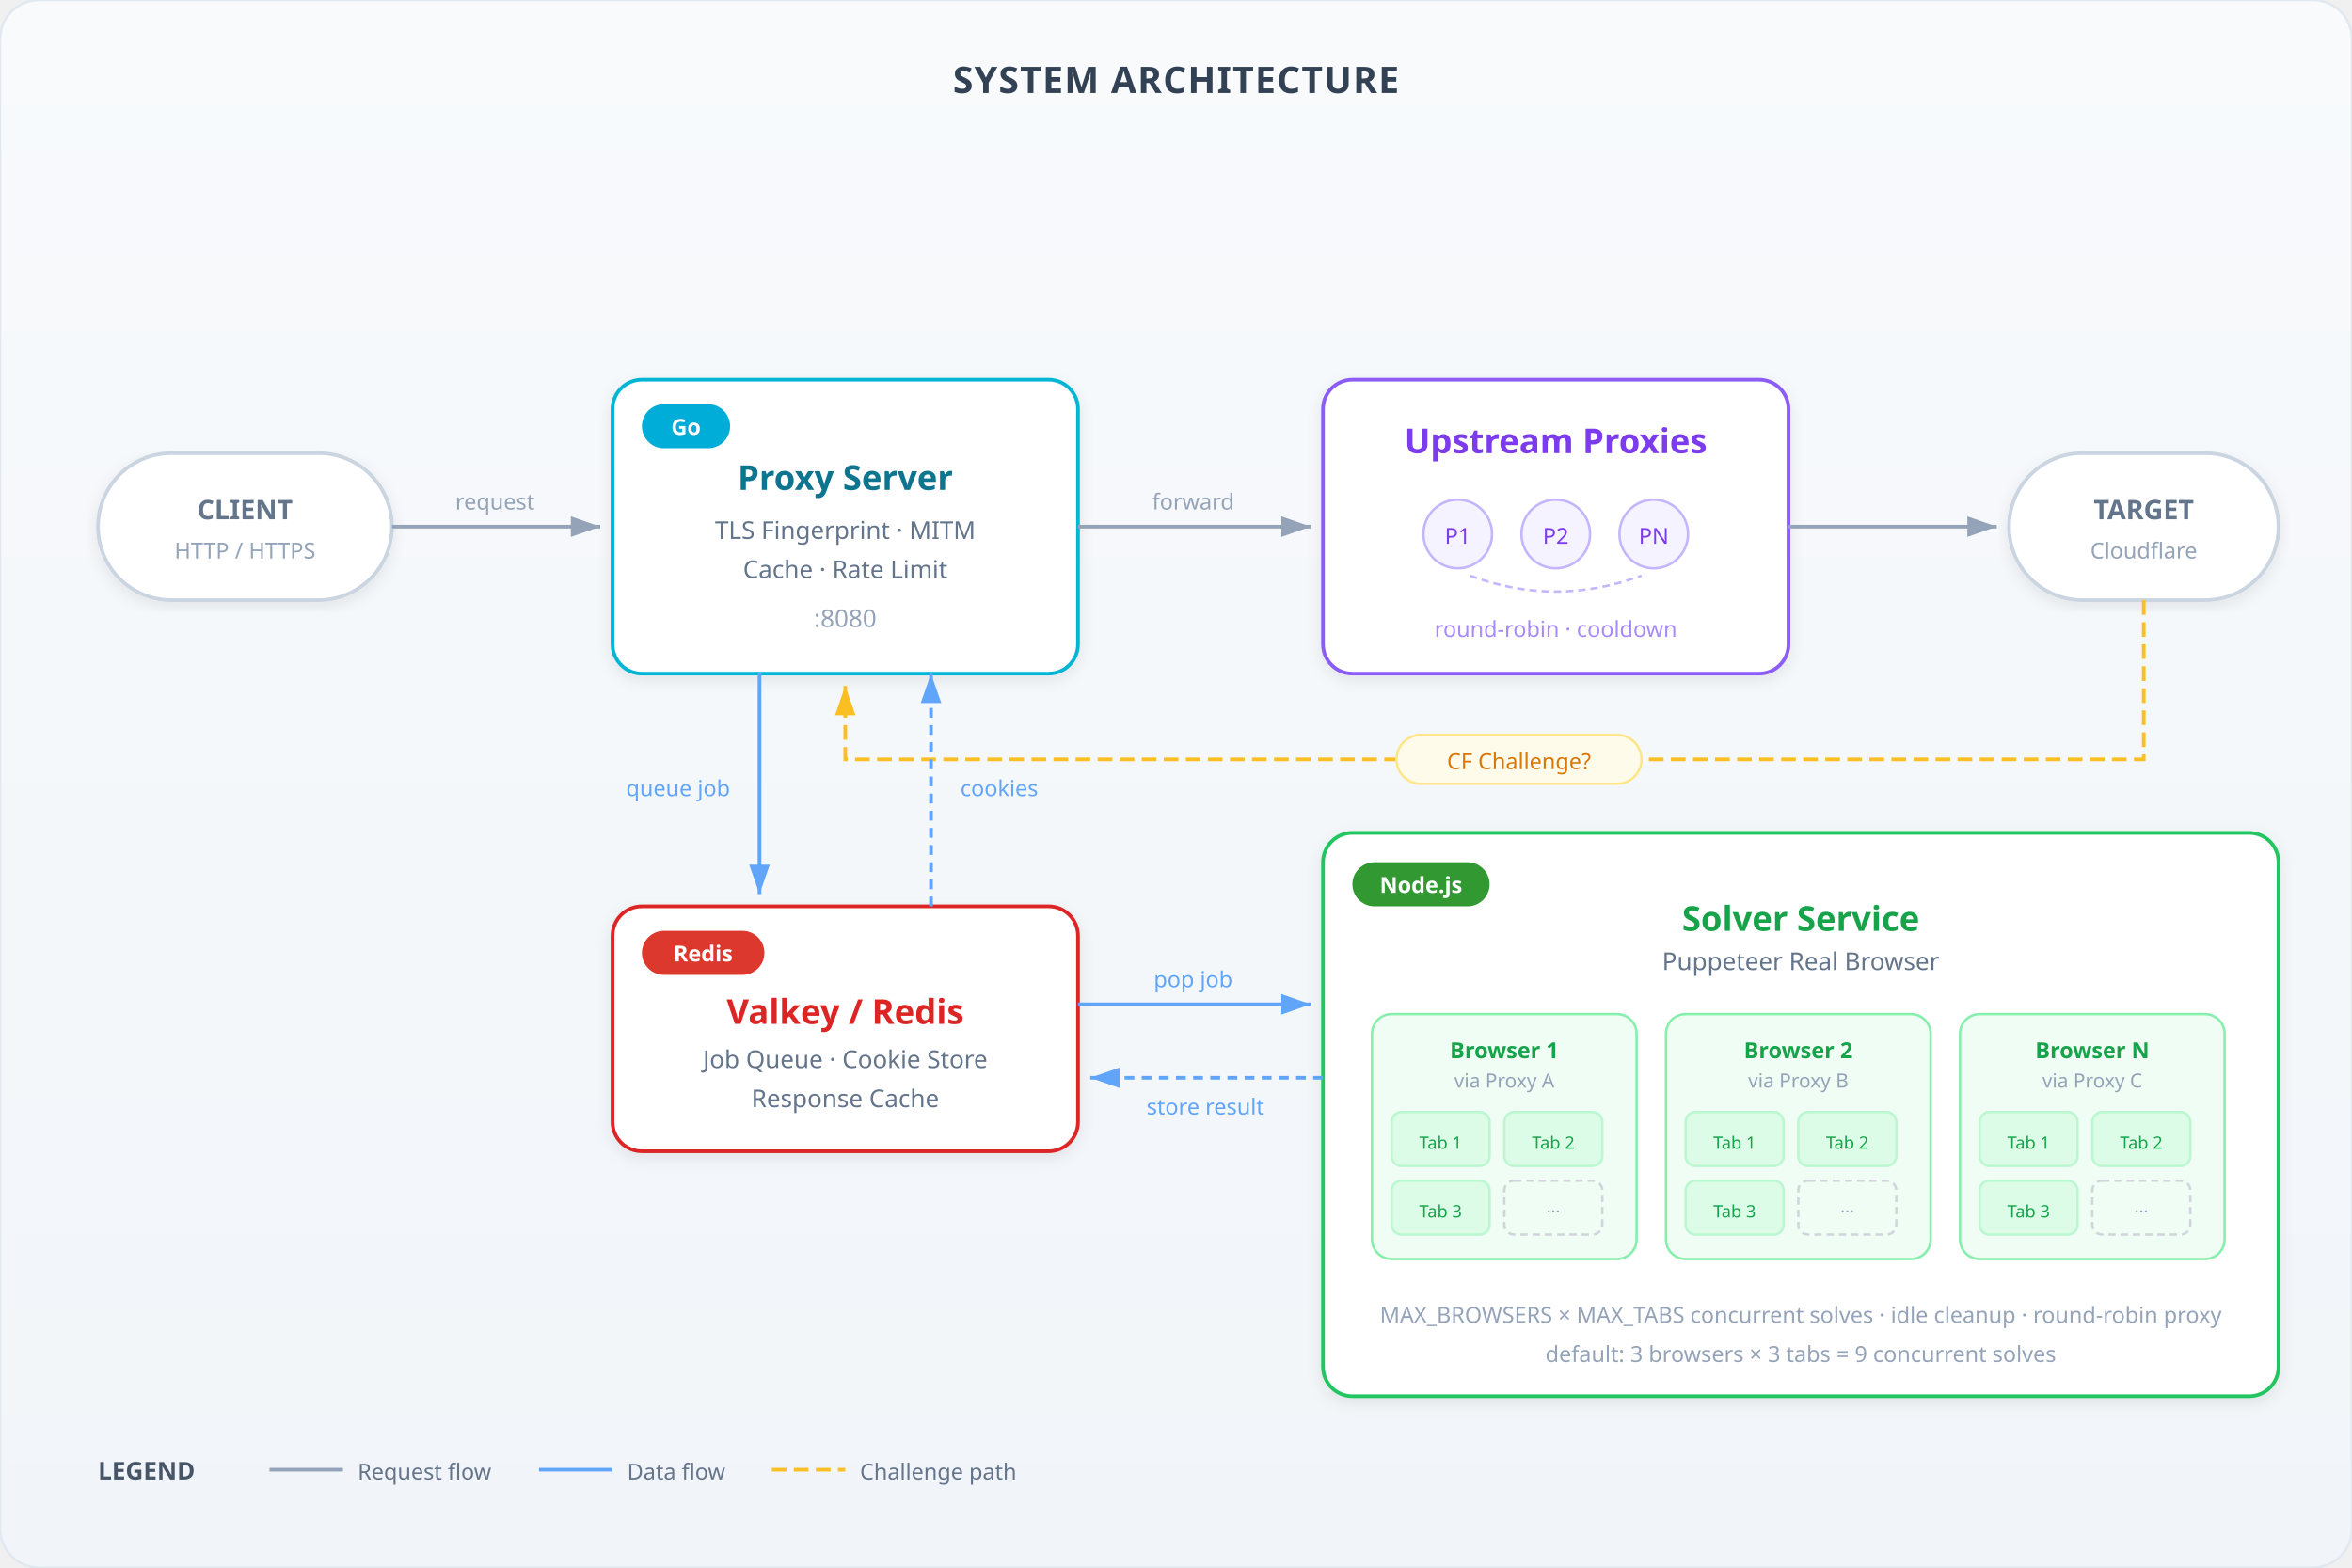
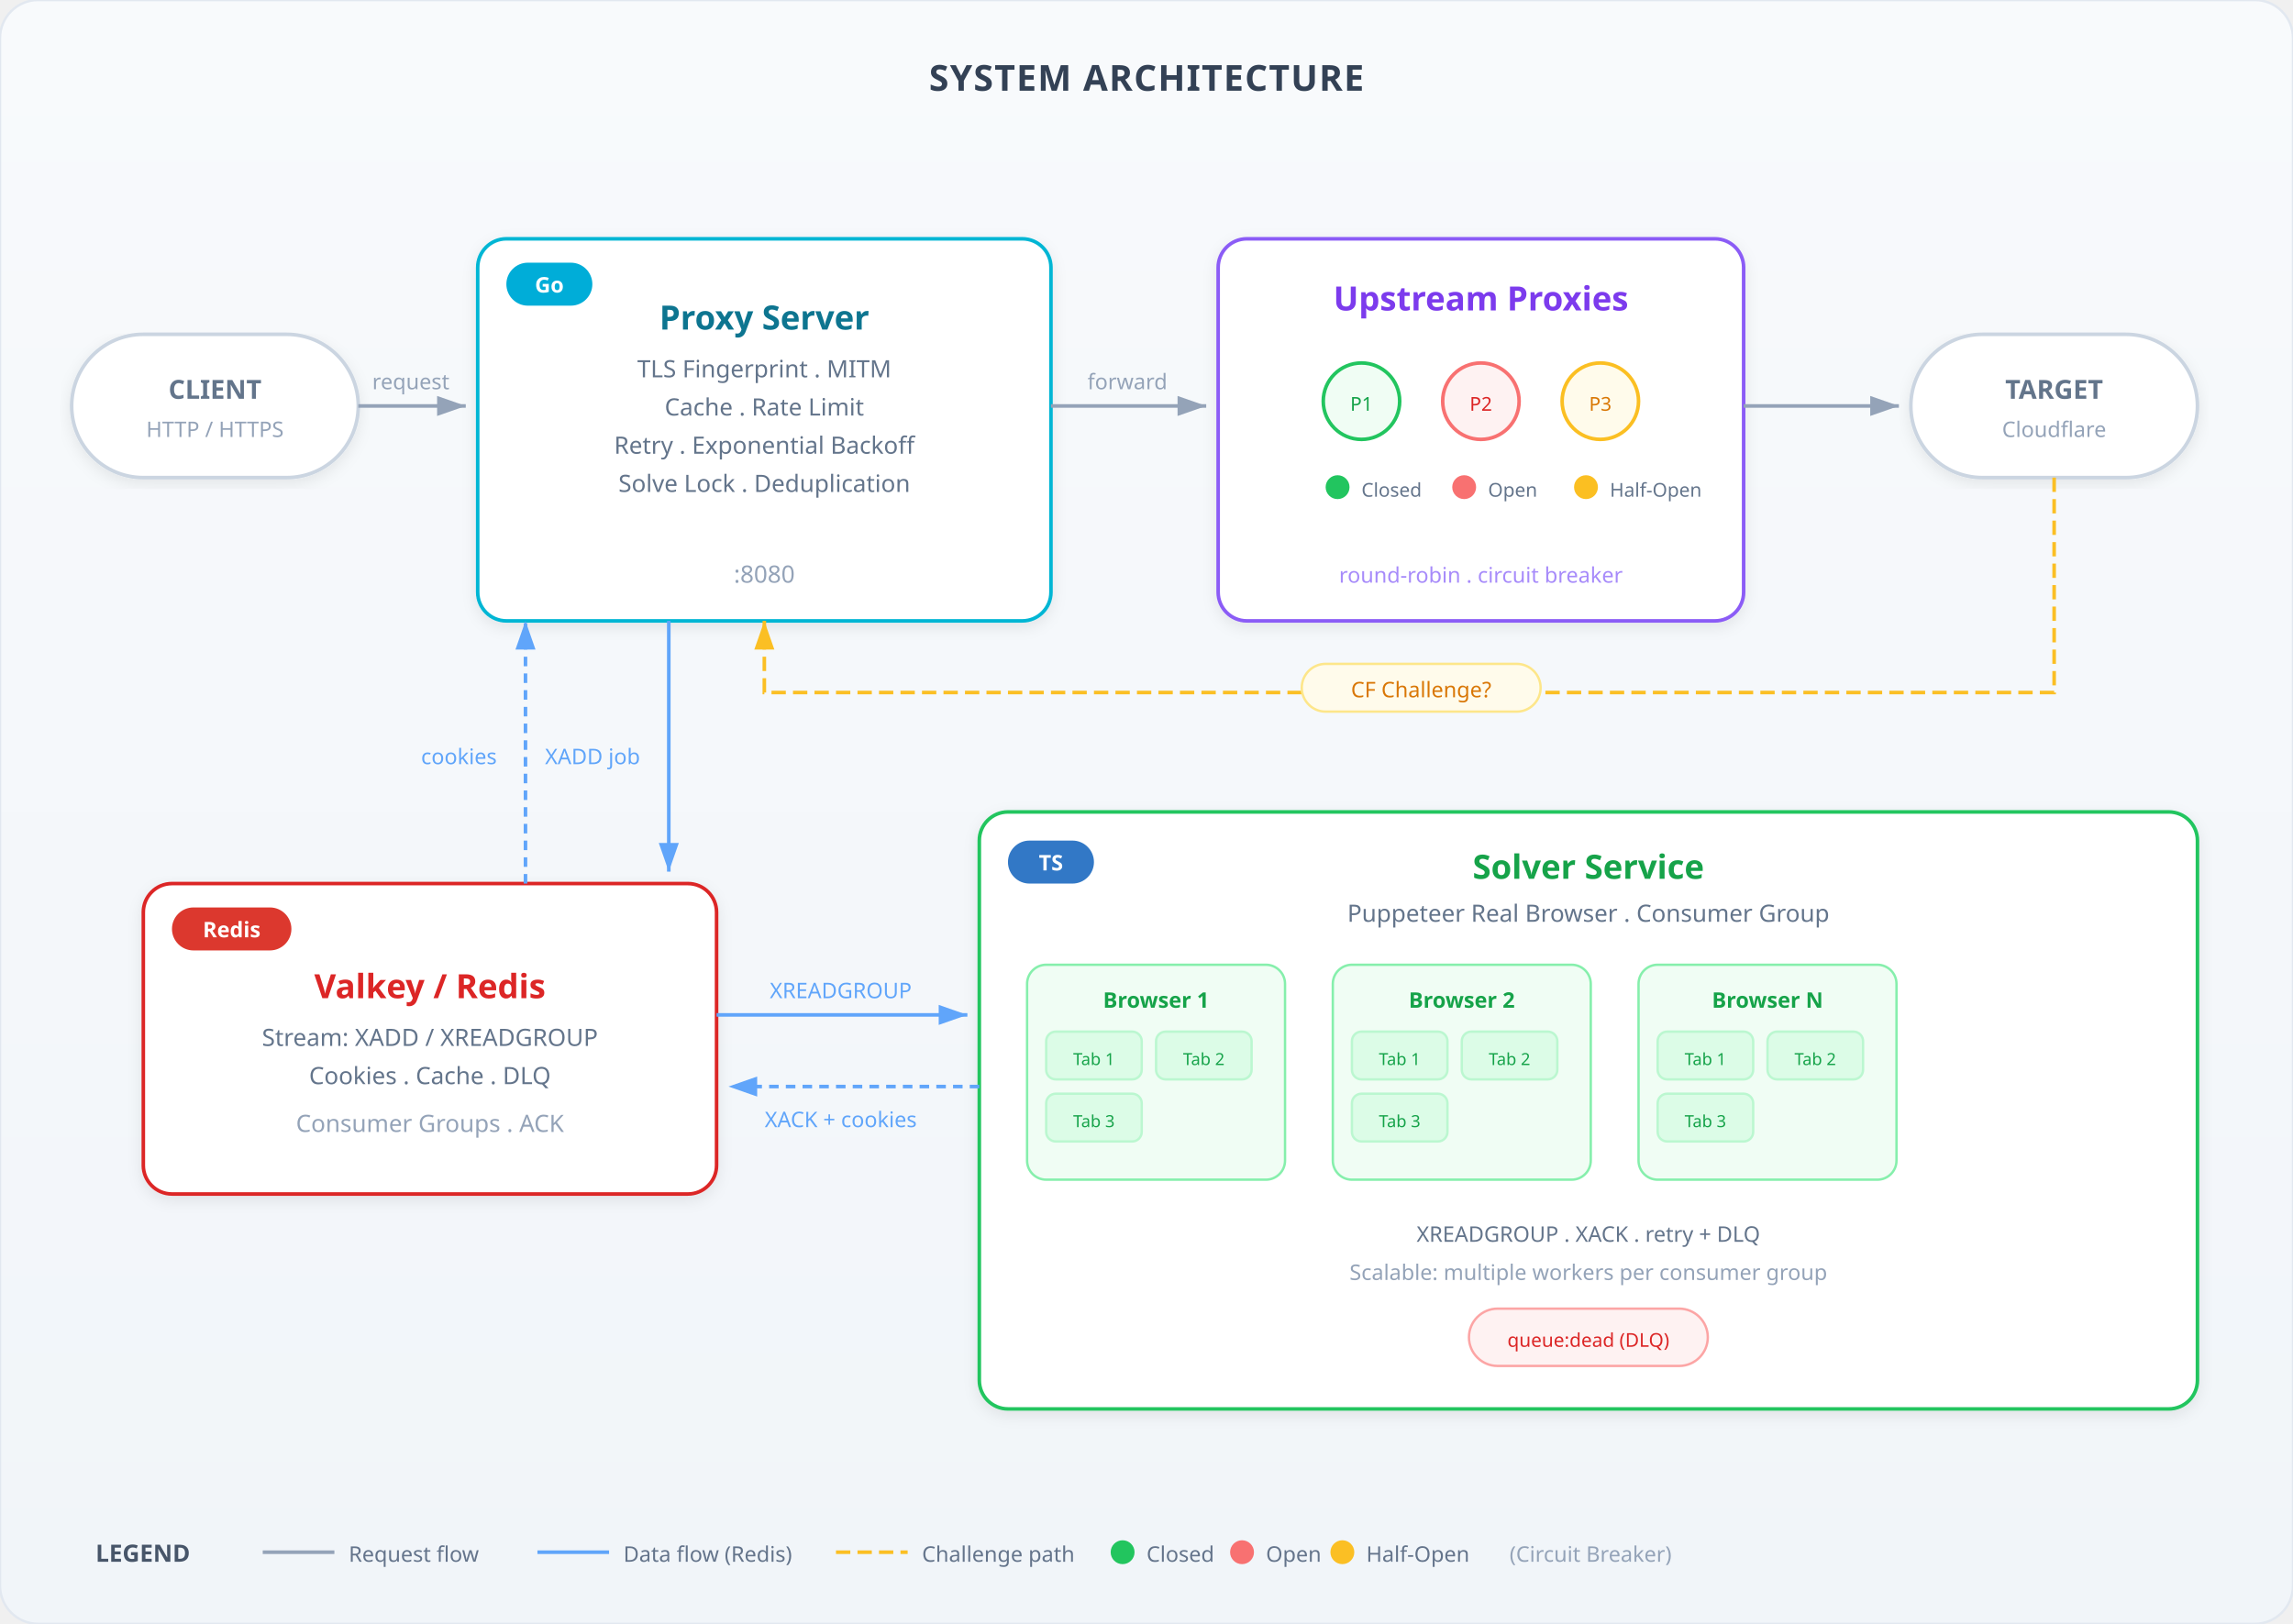
- <svg xmlns="http://www.w3.org/2000/svg" viewBox="0 0 960 640" font-family="'Segoe UI', system-ui, -apple-system, sans-serif">
+ <svg xmlns="http://www.w3.org/2000/svg" viewBox="0 0 960 680" font-family="'Segoe UI', system-ui, -apple-system, sans-serif">
  <defs>
    <filter id="shadow" x="-4%" y="-4%" width="108%" height="112%">
      <feDropShadow dx="0" dy="2" stdDeviation="3" flood-opacity="0.08" />
    </filter>
    <marker id="arrow" viewBox="0 0 10 7" refX="10" refY="3.5" markerWidth="8" markerHeight="6" orient="auto-start-reverse">
      <path d="M 0 0 L 10 3.5 L 0 7 z" fill="#94a3b8" />
    </marker>
    <marker id="arrow-blue" viewBox="0 0 10 7" refX="10" refY="3.5" markerWidth="8" markerHeight="6" orient="auto-start-reverse">
      <path d="M 0 0 L 10 3.5 L 0 7 z" fill="#60a5fa" />
    </marker>
    <marker id="arrow-amber" viewBox="0 0 10 7" refX="10" refY="3.5" markerWidth="8" markerHeight="6" orient="auto-start-reverse">
      <path d="M 0 0 L 10 3.5 L 0 7 z" fill="#fbbf24" />
    </marker>
+     <marker id="arrow-red" viewBox="0 0 10 7" refX="10" refY="3.5" markerWidth="8" markerHeight="6" orient="auto-start-reverse">
+       <path d="M 0 0 L 10 3.5 L 0 7 z" fill="#f87171" />
+     </marker>
    <linearGradient id="bg" x1="0" y1="0" x2="0" y2="1">
      <stop offset="0%" stop-color="#f8fafc" />
      <stop offset="100%" stop-color="#f1f5f9" />
    </linearGradient>
  </defs>
-   <rect width="960" height="640" rx="16" fill="url(#bg)" stroke="#e2e8f0" stroke-width="1" />
+   <rect width="960" height="680" rx="16" fill="url(#bg)" stroke="#e2e8f0" stroke-width="1" />
  <text x="480" y="38" text-anchor="middle" font-size="15" font-weight="600" fill="#334155" letter-spacing="0.5">SYSTEM ARCHITECTURE</text>
  <g filter="url(#shadow)">
-     <rect x="40" y="185" width="120" height="60" rx="30" fill="#ffffff" stroke="#cbd5e1" stroke-width="1.5" />
-     <text x="100" y="212" text-anchor="middle" font-size="11" font-weight="600" fill="#64748b">CLIENT</text>
-     <text x="100" y="228" text-anchor="middle" font-size="9" fill="#94a3b8">HTTP / HTTPS</text>
+     <rect x="30" y="140" width="120" height="60" rx="30" fill="#ffffff" stroke="#cbd5e1" stroke-width="1.5" />
+     <text x="90" y="167" text-anchor="middle" font-size="11" font-weight="600" fill="#64748b">CLIENT</text>
+     <text x="90" y="183" text-anchor="middle" font-size="9" fill="#94a3b8">HTTP / HTTPS</text>
  </g>
  <g filter="url(#shadow)">
-     <rect x="250" y="155" width="190" height="120" rx="12" fill="#ffffff" stroke="#06b6d4" stroke-width="1.5" />
-     <rect x="262" y="165" width="36" height="18" rx="9" fill="#00ADD8" />
-     <text x="280" y="177.5" text-anchor="middle" font-size="9" font-weight="700" fill="#ffffff">Go</text>
-     <text x="345" y="200" text-anchor="middle" font-size="14" font-weight="600" fill="#0e7490">Proxy Server</text>
-     <text x="345" y="220" text-anchor="middle" font-size="10" fill="#64748b">TLS Fingerprint · MITM</text>
-     <text x="345" y="236" text-anchor="middle" font-size="10" fill="#64748b">Cache · Rate Limit</text>
-     <text x="345" y="256" text-anchor="middle" font-size="10" fill="#94a3b8">:8080</text>
+     <rect x="200" y="100" width="240" height="160" rx="12" fill="#ffffff" stroke="#06b6d4" stroke-width="1.5" />
+     <rect x="212" y="110" width="36" height="18" rx="9" fill="#00ADD8" />
+     <text x="230" y="122.5" text-anchor="middle" font-size="9" font-weight="700" fill="#ffffff">Go</text>
+     <text x="320" y="138" text-anchor="middle" font-size="14" font-weight="600" fill="#0e7490">Proxy Server</text>
+     <text x="320" y="158" text-anchor="middle" font-size="10" fill="#64748b">TLS Fingerprint . MITM</text>
+     <text x="320" y="174" text-anchor="middle" font-size="10" fill="#64748b">Cache . Rate Limit</text>
+     <text x="320" y="190" text-anchor="middle" font-size="10" fill="#64748b">Retry . Exponential Backoff</text>
+     <text x="320" y="206" text-anchor="middle" font-size="10" fill="#64748b">Solve Lock . Deduplication</text>
+     <text x="320" y="244" text-anchor="middle" font-size="10" fill="#94a3b8">:8080</text>
  </g>
  <g filter="url(#shadow)">
-     <rect x="540" y="155" width="190" height="120" rx="12" fill="#ffffff" stroke="#8b5cf6" stroke-width="1.5" />
-     <text x="635" y="185" text-anchor="middle" font-size="14" font-weight="600" fill="#7c3aed">Upstream Proxies</text>
-     <circle cx="595" cy="218" r="14" fill="#f5f3ff" stroke="#c4b5fd" stroke-width="1" />
-     <text x="595" y="222" text-anchor="middle" font-size="9" fill="#7c3aed">P1</text>
-     <circle cx="635" cy="218" r="14" fill="#f5f3ff" stroke="#c4b5fd" stroke-width="1" />
-     <text x="635" y="222" text-anchor="middle" font-size="9" fill="#7c3aed">P2</text>
-     <circle cx="675" cy="218" r="14" fill="#f5f3ff" stroke="#c4b5fd" stroke-width="1" />
-     <text x="675" y="222" text-anchor="middle" font-size="9" fill="#7c3aed">PN</text>
-     <path d="M 600 235 Q 635 248, 670 235" fill="none" stroke="#c4b5fd" stroke-width="1" stroke-dasharray="3,2" />
-     <text x="635" y="260" text-anchor="middle" font-size="9" fill="#a78bfa">round-robin · cooldown</text>
+     <rect x="510" y="100" width="220" height="160" rx="12" fill="#ffffff" stroke="#8b5cf6" stroke-width="1.5" />
+     <text x="620" y="130" text-anchor="middle" font-size="14" font-weight="600" fill="#7c3aed">Upstream Proxies</text>
+     <circle cx="570" cy="168" r="16" fill="#f0fdf4" stroke="#22c55e" stroke-width="1.5" />
+     <text x="570" y="172" text-anchor="middle" font-size="8" fill="#16a34a">P1</text>
+     <circle cx="620" cy="168" r="16" fill="#fef2f2" stroke="#f87171" stroke-width="1.5" />
+     <text x="620" y="172" text-anchor="middle" font-size="8" fill="#dc2626">P2</text>
+     <circle cx="670" cy="168" r="16" fill="#fffbeb" stroke="#fbbf24" stroke-width="1.5" />
+     <text x="670" y="172" text-anchor="middle" font-size="8" fill="#d97706">P3</text>
+     <circle cx="560" cy="204" r="5" fill="#22c55e" />
+     <text x="570" y="208" font-size="8" fill="#64748b">Closed</text>
+     <circle cx="613" cy="204" r="5" fill="#f87171" />
+     <text x="623" y="208" font-size="8" fill="#64748b">Open</text>
+     <circle cx="664" cy="204" r="5" fill="#fbbf24" />
+     <text x="674" y="208" font-size="8" fill="#64748b">Half-Open</text>
+     <text x="620" y="244" text-anchor="middle" font-size="9" fill="#a78bfa">round-robin . circuit breaker</text>
  </g>
  <g filter="url(#shadow)">
-     <rect x="820" y="185" width="110" height="60" rx="30" fill="#ffffff" stroke="#cbd5e1" stroke-width="1.5" />
-     <text x="875" y="212" text-anchor="middle" font-size="11" font-weight="600" fill="#64748b">TARGET</text>
-     <text x="875" y="228" text-anchor="middle" font-size="9" fill="#94a3b8">Cloudflare</text>
+     <rect x="800" y="140" width="120" height="60" rx="30" fill="#ffffff" stroke="#cbd5e1" stroke-width="1.5" />
+     <text x="860" y="167" text-anchor="middle" font-size="11" font-weight="600" fill="#64748b">TARGET</text>
+     <text x="860" y="183" text-anchor="middle" font-size="9" fill="#94a3b8">Cloudflare</text>
  </g>
  <g filter="url(#shadow)">
-     <rect x="250" y="370" width="190" height="100" rx="12" fill="#ffffff" stroke="#dc2626" stroke-width="1.5" />
-     <rect x="262" y="380" width="50" height="18" rx="9" fill="#DC382D" />
-     <text x="287" y="392.5" text-anchor="middle" font-size="9" font-weight="700" fill="#ffffff">Redis</text>
-     <text x="345" y="418" text-anchor="middle" font-size="14" font-weight="600" fill="#dc2626">Valkey / Redis</text>
-     <text x="345" y="436" text-anchor="middle" font-size="10" fill="#64748b">Job Queue · Cookie Store</text>
-     <text x="345" y="452" text-anchor="middle" font-size="10" fill="#64748b">Response Cache</text>
+     <rect x="60" y="370" width="240" height="130" rx="12" fill="#ffffff" stroke="#dc2626" stroke-width="1.5" />
+     <rect x="72" y="380" width="50" height="18" rx="9" fill="#DC382D" />
+     <text x="97" y="392.5" text-anchor="middle" font-size="9" font-weight="700" fill="#ffffff">Redis</text>
+     <text x="180" y="418" text-anchor="middle" font-size="14" font-weight="600" fill="#dc2626">Valkey / Redis</text>
+     <text x="180" y="438" text-anchor="middle" font-size="10" fill="#64748b">Stream: XADD / XREADGROUP</text>
+     <text x="180" y="454" text-anchor="middle" font-size="10" fill="#64748b">Cookies . Cache . DLQ</text>
+     <text x="180" y="474" text-anchor="middle" font-size="10" fill="#94a3b8">Consumer Groups . ACK</text>
  </g>
  <g filter="url(#shadow)">
-     <rect x="540" y="340" width="390" height="230" rx="12" fill="#ffffff" stroke="#22c55e" stroke-width="1.5" />
-     <rect x="552" y="352" width="56" height="18" rx="9" fill="#339933" />
-     <text x="580" y="364.5" text-anchor="middle" font-size="9" font-weight="700" fill="#ffffff">Node.js</text>
-     <text x="735" y="380" text-anchor="middle" font-size="14" font-weight="600" fill="#16a34a">Solver Service</text>
-     <text x="735" y="396" text-anchor="middle" font-size="10" fill="#64748b">Puppeteer Real Browser</text>
+     <rect x="410" y="340" width="510" height="250" rx="12" fill="#ffffff" stroke="#22c55e" stroke-width="1.5" />
+     <rect x="422" y="352" width="36" height="18" rx="9" fill="#3178C6" />
+     <text x="440" y="364.5" text-anchor="middle" font-size="9" font-weight="700" fill="#ffffff">TS</text>
+     <text x="665" y="368" text-anchor="middle" font-size="14" font-weight="600" fill="#16a34a">Solver Service</text>
+     <text x="665" y="386" text-anchor="middle" font-size="10" fill="#64748b">Puppeteer Real Browser . Consumer Group</text>
    <g>
-       <rect x="560" y="414" width="108" height="100" rx="8" fill="#f0fdf4" stroke="#86efac" stroke-width="1" />
-       <text x="614" y="432" text-anchor="middle" font-size="9" font-weight="600" fill="#16a34a">Browser 1</text>
-       <text x="614" y="444" text-anchor="middle" font-size="8" fill="#94a3b8">via Proxy A</text>
-       <rect x="568" y="454" width="40" height="22" rx="4" fill="#dcfce7" stroke="#bbf7d0" stroke-width="1" />
-       <text x="588" y="469" text-anchor="middle" font-size="7" fill="#16a34a">Tab 1</text>
-       <rect x="614" y="454" width="40" height="22" rx="4" fill="#dcfce7" stroke="#bbf7d0" stroke-width="1" />
-       <text x="634" y="469" text-anchor="middle" font-size="7" fill="#16a34a">Tab 2</text>
-       <rect x="568" y="482" width="40" height="22" rx="4" fill="#dcfce7" stroke="#bbf7d0" stroke-width="1" />
-       <text x="588" y="497" text-anchor="middle" font-size="7" fill="#16a34a">Tab 3</text>
-       <rect x="614" y="482" width="40" height="22" rx="4" fill="#f0fdf4" stroke="#d1d5db" stroke-width="1" stroke-dasharray="3,2" />
-       <text x="634" y="497" text-anchor="middle" font-size="7" fill="#94a3b8">···</text>
+       <rect x="430" y="404" width="108" height="90" rx="8" fill="#f0fdf4" stroke="#86efac" stroke-width="1" />
+       <text x="484" y="422" text-anchor="middle" font-size="9" font-weight="600" fill="#16a34a">Browser 1</text>
+       <rect x="438" y="432" width="40" height="20" rx="4" fill="#dcfce7" stroke="#bbf7d0" stroke-width="1" />
+       <text x="458" y="446" text-anchor="middle" font-size="7" fill="#16a34a">Tab 1</text>
+       <rect x="484" y="432" width="40" height="20" rx="4" fill="#dcfce7" stroke="#bbf7d0" stroke-width="1" />
+       <text x="504" y="446" text-anchor="middle" font-size="7" fill="#16a34a">Tab 2</text>
+       <rect x="438" y="458" width="40" height="20" rx="4" fill="#dcfce7" stroke="#bbf7d0" stroke-width="1" />
+       <text x="458" y="472" text-anchor="middle" font-size="7" fill="#16a34a">Tab 3</text>
    </g>
    <g>
-       <rect x="680" y="414" width="108" height="100" rx="8" fill="#f0fdf4" stroke="#86efac" stroke-width="1" />
-       <text x="734" y="432" text-anchor="middle" font-size="9" font-weight="600" fill="#16a34a">Browser 2</text>
-       <text x="734" y="444" text-anchor="middle" font-size="8" fill="#94a3b8">via Proxy B</text>
-       <rect x="688" y="454" width="40" height="22" rx="4" fill="#dcfce7" stroke="#bbf7d0" stroke-width="1" />
-       <text x="708" y="469" text-anchor="middle" font-size="7" fill="#16a34a">Tab 1</text>
-       <rect x="734" y="454" width="40" height="22" rx="4" fill="#dcfce7" stroke="#bbf7d0" stroke-width="1" />
-       <text x="754" y="469" text-anchor="middle" font-size="7" fill="#16a34a">Tab 2</text>
-       <rect x="688" y="482" width="40" height="22" rx="4" fill="#dcfce7" stroke="#bbf7d0" stroke-width="1" />
-       <text x="708" y="497" text-anchor="middle" font-size="7" fill="#16a34a">Tab 3</text>
-       <rect x="734" y="482" width="40" height="22" rx="4" fill="#f0fdf4" stroke="#d1d5db" stroke-width="1" stroke-dasharray="3,2" />
-       <text x="754" y="497" text-anchor="middle" font-size="7" fill="#94a3b8">···</text>
+       <rect x="558" y="404" width="108" height="90" rx="8" fill="#f0fdf4" stroke="#86efac" stroke-width="1" />
+       <text x="612" y="422" text-anchor="middle" font-size="9" font-weight="600" fill="#16a34a">Browser 2</text>
+       <rect x="566" y="432" width="40" height="20" rx="4" fill="#dcfce7" stroke="#bbf7d0" stroke-width="1" />
+       <text x="586" y="446" text-anchor="middle" font-size="7" fill="#16a34a">Tab 1</text>
+       <rect x="612" y="432" width="40" height="20" rx="4" fill="#dcfce7" stroke="#bbf7d0" stroke-width="1" />
+       <text x="632" y="446" text-anchor="middle" font-size="7" fill="#16a34a">Tab 2</text>
+       <rect x="566" y="458" width="40" height="20" rx="4" fill="#dcfce7" stroke="#bbf7d0" stroke-width="1" />
+       <text x="586" y="472" text-anchor="middle" font-size="7" fill="#16a34a">Tab 3</text>
    </g>
    <g>
-       <rect x="800" y="414" width="108" height="100" rx="8" fill="#f0fdf4" stroke="#86efac" stroke-width="1" />
-       <text x="854" y="432" text-anchor="middle" font-size="9" font-weight="600" fill="#16a34a">Browser N</text>
-       <text x="854" y="444" text-anchor="middle" font-size="8" fill="#94a3b8">via Proxy C</text>
-       <rect x="808" y="454" width="40" height="22" rx="4" fill="#dcfce7" stroke="#bbf7d0" stroke-width="1" />
-       <text x="828" y="469" text-anchor="middle" font-size="7" fill="#16a34a">Tab 1</text>
-       <rect x="854" y="454" width="40" height="22" rx="4" fill="#dcfce7" stroke="#bbf7d0" stroke-width="1" />
-       <text x="874" y="469" text-anchor="middle" font-size="7" fill="#16a34a">Tab 2</text>
-       <rect x="808" y="482" width="40" height="22" rx="4" fill="#dcfce7" stroke="#bbf7d0" stroke-width="1" />
-       <text x="828" y="497" text-anchor="middle" font-size="7" fill="#16a34a">Tab 3</text>
-       <rect x="854" y="482" width="40" height="22" rx="4" fill="#f0fdf4" stroke="#d1d5db" stroke-width="1" stroke-dasharray="3,2" />
-       <text x="874" y="497" text-anchor="middle" font-size="7" fill="#94a3b8">···</text>
+       <rect x="686" y="404" width="108" height="90" rx="8" fill="#f0fdf4" stroke="#86efac" stroke-width="1" />
+       <text x="740" y="422" text-anchor="middle" font-size="9" font-weight="600" fill="#16a34a">Browser N</text>
+       <rect x="694" y="432" width="40" height="20" rx="4" fill="#dcfce7" stroke="#bbf7d0" stroke-width="1" />
+       <text x="714" y="446" text-anchor="middle" font-size="7" fill="#16a34a">Tab 1</text>
+       <rect x="740" y="432" width="40" height="20" rx="4" fill="#dcfce7" stroke="#bbf7d0" stroke-width="1" />
+       <text x="760" y="446" text-anchor="middle" font-size="7" fill="#16a34a">Tab 2</text>
+       <rect x="694" y="458" width="40" height="20" rx="4" fill="#dcfce7" stroke="#bbf7d0" stroke-width="1" />
+       <text x="714" y="472" text-anchor="middle" font-size="7" fill="#16a34a">Tab 3</text>
    </g>
-     <text x="735" y="540" text-anchor="middle" font-size="9" fill="#94a3b8">MAX_BROWSERS × MAX_TABS concurrent solves · idle cleanup · round-robin proxy</text>
-     <text x="735" y="556" text-anchor="middle" font-size="9" fill="#94a3b8">default: 3 browsers × 3 tabs = 9 concurrent solves</text>
+     <text x="665" y="520" text-anchor="middle" font-size="9" fill="#64748b">XREADGROUP . XACK . retry + DLQ</text>
+     <text x="665" y="536" text-anchor="middle" font-size="9" fill="#94a3b8">Scalable: multiple workers per consumer group</text>
+     <rect x="615" y="548" width="100" height="24" rx="12" fill="#fef2f2" stroke="#fca5a5" stroke-width="1" />
+     <text x="665" y="564" text-anchor="middle" font-size="8" font-weight="500" fill="#dc2626">queue:dead (DLQ)</text>
  </g>
-   <path d="M 160 215 L 245 215" fill="none" stroke="#94a3b8" stroke-width="1.5" marker-end="url(#arrow)" />
-   <text x="202" y="208" text-anchor="middle" font-size="9" fill="#94a3b8">request</text>
-   <path d="M 440 215 L 535 215" fill="none" stroke="#94a3b8" stroke-width="1.5" marker-end="url(#arrow)" />
-   <text x="487" y="208" text-anchor="middle" font-size="9" fill="#94a3b8">forward</text>
-   <path d="M 730 215 L 815 215" fill="none" stroke="#94a3b8" stroke-width="1.5" marker-end="url(#arrow)" />
-   <path d="M 875 245 L 875 310 L 345 310 L 345 280" fill="none" stroke="#fbbf24" stroke-width="1.5" stroke-dasharray="6,3" marker-end="url(#arrow-amber)" />
-   <rect x="570" y="300" width="100" height="20" rx="10" fill="#fffbeb" stroke="#fde68a" stroke-width="1" />
-   <text x="620" y="314" text-anchor="middle" font-size="9" font-weight="500" fill="#d97706">CF Challenge?</text>
-   <path d="M 310 275 L 310 365" fill="none" stroke="#60a5fa" stroke-width="1.5" marker-end="url(#arrow-blue)" />
-   <text x="298" y="325" text-anchor="end" font-size="9" fill="#60a5fa">queue job</text>
-   <path d="M 380 370 L 380 275" fill="none" stroke="#60a5fa" stroke-width="1.5" stroke-dasharray="4,3" marker-end="url(#arrow-blue)" />
-   <text x="392" y="325" font-size="9" fill="#60a5fa">cookies</text>
-   <path d="M 440 410 L 535 410" fill="none" stroke="#60a5fa" stroke-width="1.5" marker-end="url(#arrow-blue)" />
-   <text x="487" y="403" text-anchor="middle" font-size="9" fill="#60a5fa">pop job</text>
-   <path d="M 540 440 L 445 440" fill="none" stroke="#60a5fa" stroke-width="1.5" stroke-dasharray="4,3" marker-end="url(#arrow-blue)" />
-   <text x="492" y="455" text-anchor="middle" font-size="9" fill="#60a5fa">store result</text>
-   <g transform="translate(40, 590)">
+   <path d="M 150 170 L 195 170" fill="none" stroke="#94a3b8" stroke-width="1.5" marker-end="url(#arrow)" />
+   <text x="172" y="163" text-anchor="middle" font-size="9" fill="#94a3b8">request</text>
+   <path d="M 440 170 L 505 170" fill="none" stroke="#94a3b8" stroke-width="1.5" marker-end="url(#arrow)" />
+   <text x="472" y="163" text-anchor="middle" font-size="9" fill="#94a3b8">forward</text>
+   <path d="M 730 170 L 795 170" fill="none" stroke="#94a3b8" stroke-width="1.5" marker-end="url(#arrow)" />
+   <path d="M 860 200 L 860 290 L 320 290 L 320 260" fill="none" stroke="#fbbf24" stroke-width="1.5" stroke-dasharray="6,3" marker-end="url(#arrow-amber)" />
+   <rect x="545" y="278" width="100" height="20" rx="10" fill="#fffbeb" stroke="#fde68a" stroke-width="1" />
+   <text x="595" y="292" text-anchor="middle" font-size="9" font-weight="500" fill="#d97706">CF Challenge?</text>
+   <path d="M 280 260 L 280 365" fill="none" stroke="#60a5fa" stroke-width="1.5" marker-end="url(#arrow-blue)" />
+   <text x="268" y="320" text-anchor="end" font-size="9" fill="#60a5fa">XADD job</text>
+   <path d="M 220 370 L 220 260" fill="none" stroke="#60a5fa" stroke-width="1.5" stroke-dasharray="4,3" marker-end="url(#arrow-blue)" />
+   <text x="208" y="320" text-anchor="end" font-size="9" fill="#60a5fa">cookies</text>
+   <path d="M 300 425 L 405 425" fill="none" stroke="#60a5fa" stroke-width="1.5" marker-end="url(#arrow-blue)" />
+   <text x="352" y="418" text-anchor="middle" font-size="9" fill="#60a5fa">XREADGROUP</text>
+   <path d="M 410 455 L 305 455" fill="none" stroke="#60a5fa" stroke-width="1.5" stroke-dasharray="4,3" marker-end="url(#arrow-blue)" />
+   <text x="352" y="472" text-anchor="middle" font-size="9" fill="#60a5fa">XACK + cookies</text>
+   <g transform="translate(40, 640)">
    <text x="0" y="14" font-size="10" font-weight="600" fill="#475569">LEGEND</text>
    <line x1="70" y1="10" x2="100" y2="10" stroke="#94a3b8" stroke-width="1.5" />
    <text x="106" y="14" font-size="9" fill="#64748b">Request flow</text>
-     <line x1="180" y1="10" x2="210" y2="10" stroke="#60a5fa" stroke-width="1.5" />
-     <text x="216" y="14" font-size="9" fill="#64748b">Data flow</text>
-     <line x1="275" y1="10" x2="305" y2="10" stroke="#fbbf24" stroke-width="1.5" stroke-dasharray="6,3" />
-     <text x="311" y="14" font-size="9" fill="#64748b">Challenge path</text>
+     <line x1="185" y1="10" x2="215" y2="10" stroke="#60a5fa" stroke-width="1.5" />
+     <text x="221" y="14" font-size="9" fill="#64748b">Data flow (Redis)</text>
+     <line x1="310" y1="10" x2="340" y2="10" stroke="#fbbf24" stroke-width="1.5" stroke-dasharray="6,3" />
+     <text x="346" y="14" font-size="9" fill="#64748b">Challenge path</text>
+     <circle cx="430" cy="10" r="5" fill="#22c55e" />
+     <text x="440" y="14" font-size="9" fill="#64748b">Closed</text>
+     <circle cx="480" cy="10" r="5" fill="#f87171" />
+     <text x="490" y="14" font-size="9" fill="#64748b">Open</text>
+     <circle cx="522" cy="10" r="5" fill="#fbbf24" />
+     <text x="532" y="14" font-size="9" fill="#64748b">Half-Open</text>
+     <text x="592" y="14" font-size="9" fill="#94a3b8">(Circuit Breaker)</text>
  </g>
</svg>
